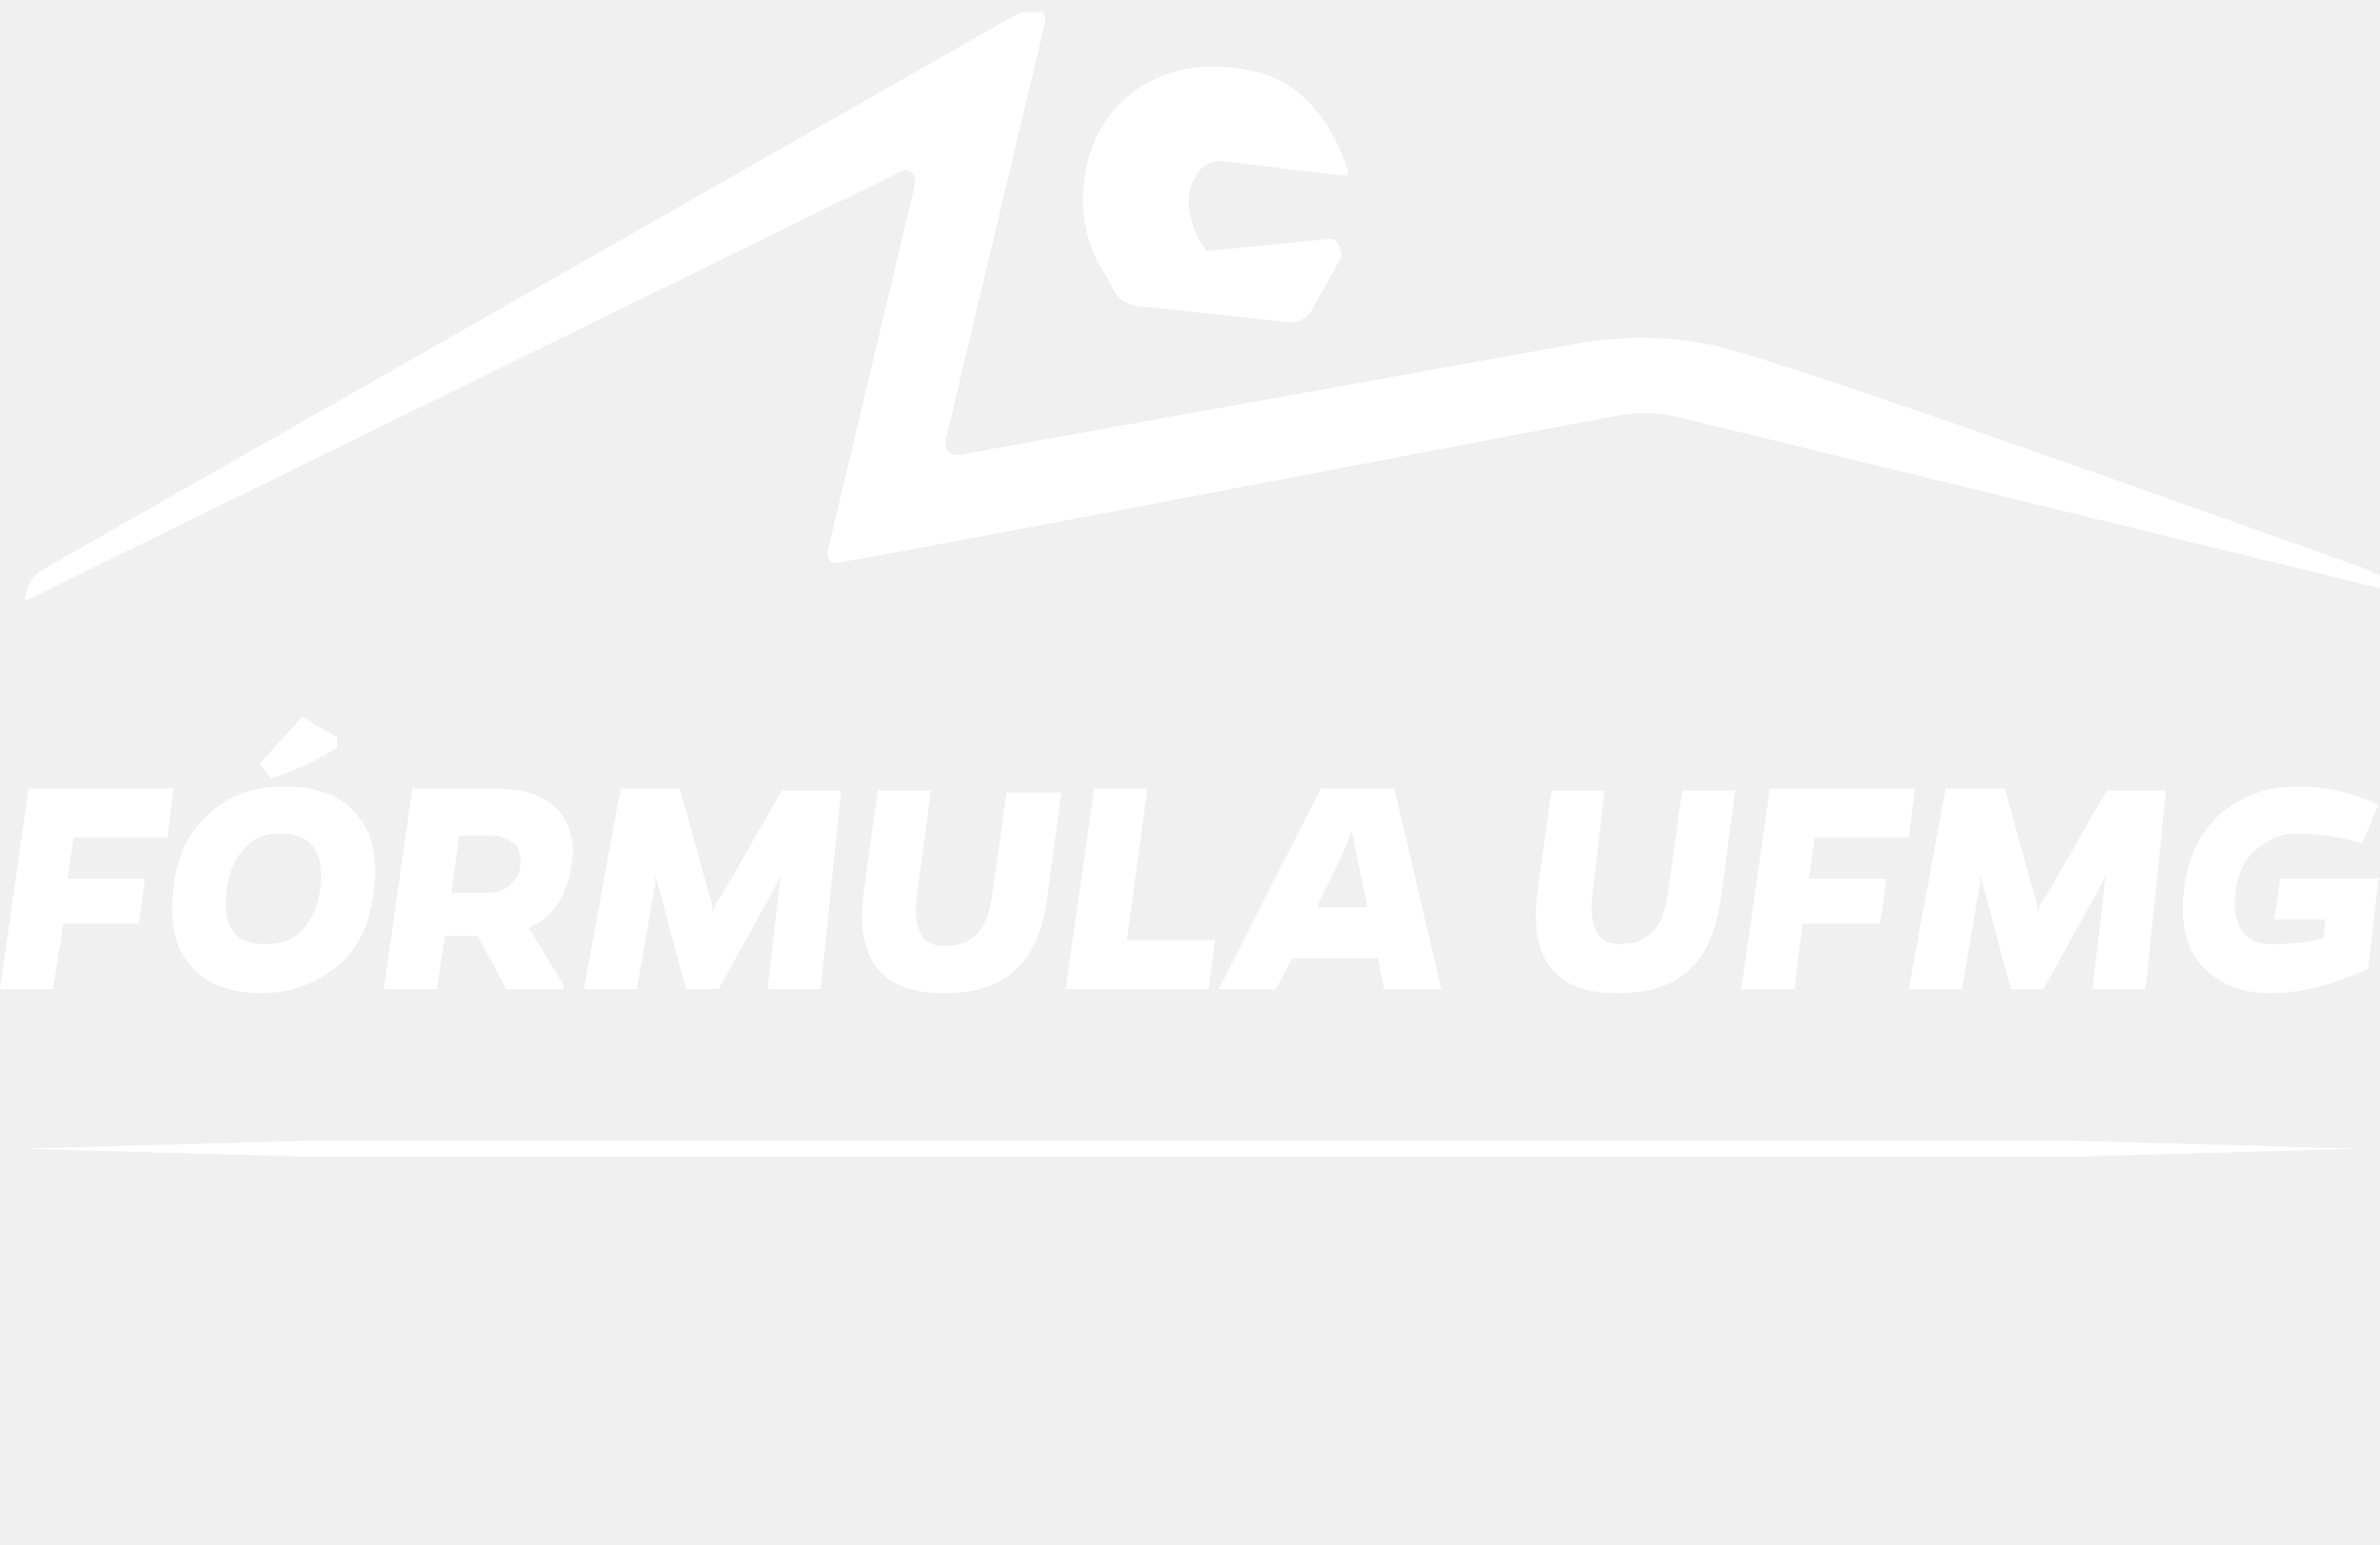
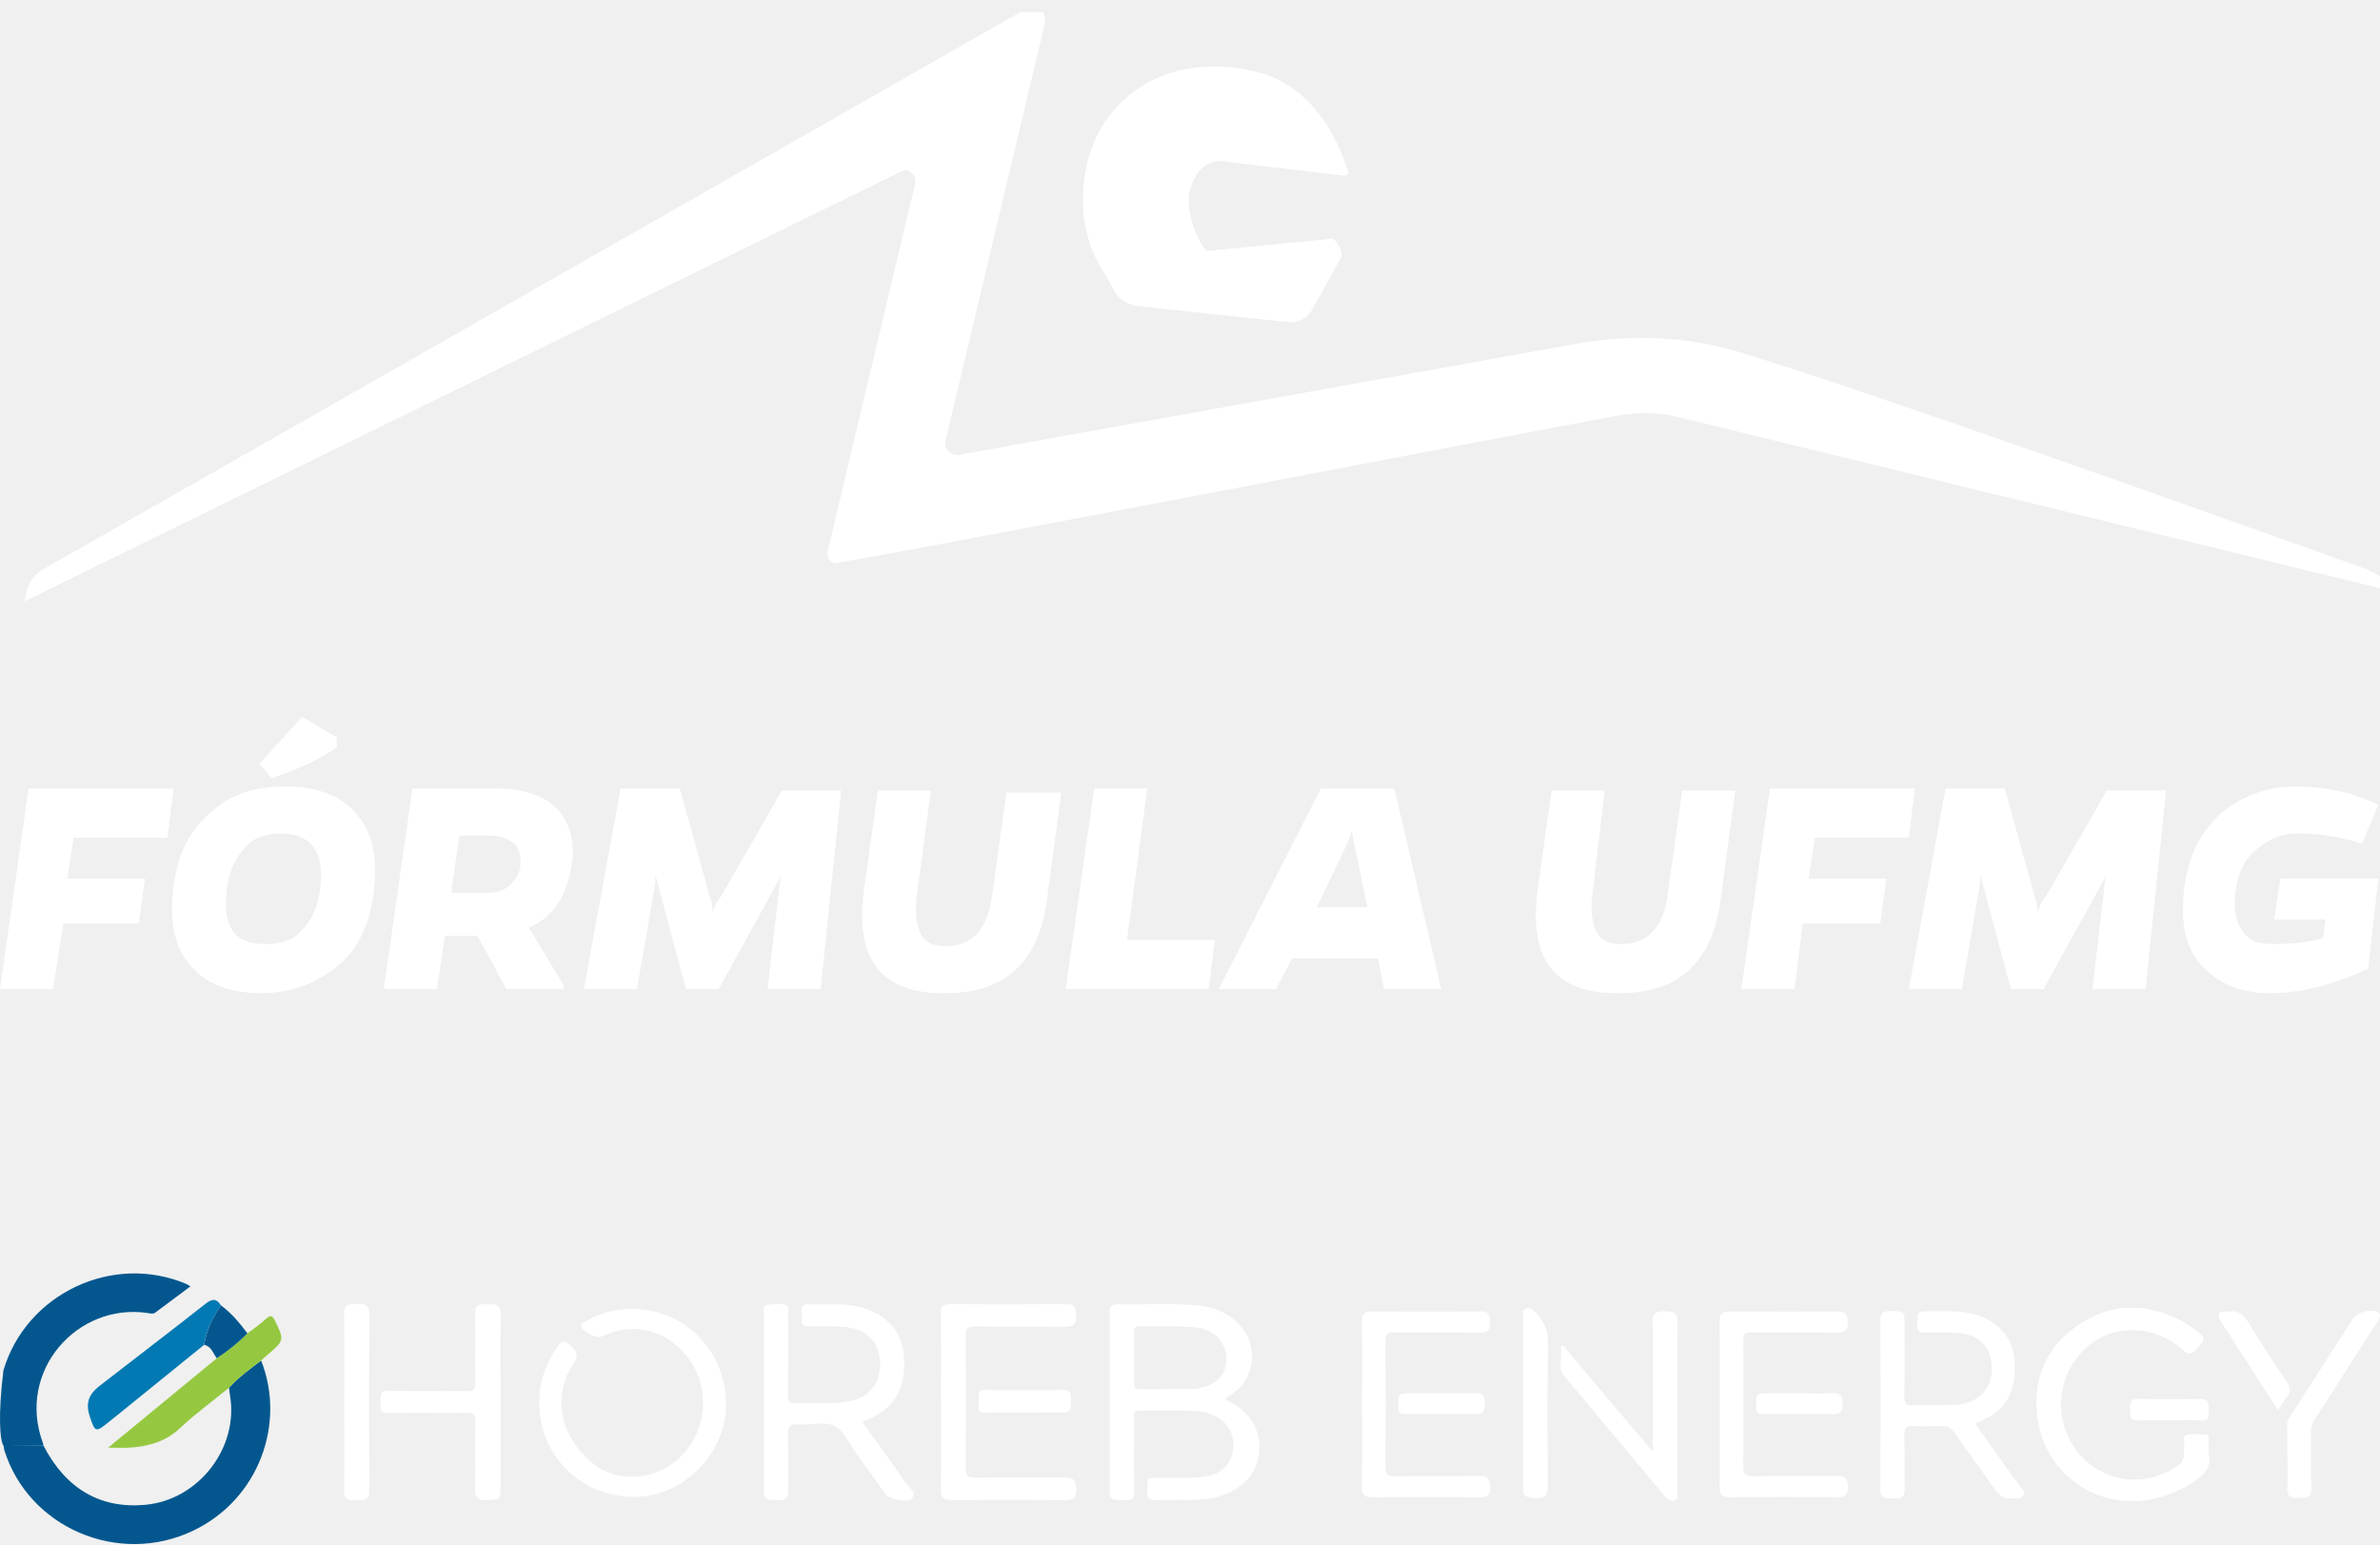
<svg xmlns="http://www.w3.org/2000/svg" width="114" height="74" viewBox="0 0 114 74" fill="none">
-   <g clip-path="url(#clip0_6_242)">
+   <path d="M0.175 69.268C-0.008 69.016 -0.099 67.796 0.164 65.643C1.257 61.966 5.403 60.006 8.932 61.508C8.973 61.526 9.01 61.553 9.121 61.619C8.54 62.053 7.989 62.47 7.433 62.878C7.324 62.959 7.187 62.913 7.066 62.895C3.681 62.4 0.787 65.688 2.053 69.118C2.07 69.161 2.074 69.209 2.084 69.254C1.447 69.258 0.81 69.262 0.173 69.268H0.175Z" fill="#04578E" />
+   <path d="M58.707 67.041C58.877 67.138 59.053 67.23 59.22 67.336C60.771 68.324 60.674 70.558 59.046 71.419C58.493 71.712 57.893 71.821 57.279 71.843C56.621 71.865 55.962 71.837 55.304 71.854C55.041 71.859 54.948 71.783 54.957 71.512C54.981 70.629 54.879 70.825 55.634 70.804C56.261 70.787 56.891 70.812 57.514 70.758C58.207 70.696 58.795 70.42 59.011 69.684C59.318 68.634 58.599 67.69 57.355 67.6C56.434 67.533 55.505 67.584 54.58 67.569C54.268 67.563 54.324 67.768 54.323 67.948C54.321 69.102 54.302 70.256 54.332 71.408C54.343 71.811 54.185 71.893 53.844 71.851C53.541 71.813 53.143 72.011 53.149 71.403C53.172 68.582 53.16 65.761 53.157 62.939C53.157 62.685 53.157 62.469 53.508 62.477C54.793 62.509 56.081 62.409 57.363 62.535C58.097 62.606 58.766 62.856 59.299 63.39C60.32 64.412 60.16 66.022 58.962 66.821C58.876 66.879 58.758 66.899 58.707 67.044V67.041ZM55.849 66.553C55.849 66.553 55.849 66.542 55.849 66.538C56.303 66.538 56.758 66.545 57.211 66.534C57.349 66.531 57.489 66.489 57.625 66.454C58.393 66.255 58.787 65.743 58.74 65.009C58.69 64.213 58.103 63.637 57.169 63.572C56.327 63.512 55.479 63.542 54.634 63.52C54.381 63.513 54.314 63.617 54.319 63.852C54.329 64.646 54.335 65.44 54.316 66.234C54.309 66.52 54.429 66.57 54.676 66.559C55.067 66.542 55.459 66.555 55.852 66.555L55.849 66.553Z" fill="white" />
+   <path d="M0.175 69.267C0.812 69.263 1.449 69.259 2.085 69.253C3.162 71.326 4.817 72.284 6.969 72.083C9.517 71.844 11.441 69.356 11.018 66.847C10.997 66.724 10.986 66.6 10.97 66.477C11.425 65.975 11.97 65.578 12.508 65.173C13.694 68.163 12.422 71.811 9.248 73.325C5.671 75.032 1.353 73.174 0.202 69.45C0.185 69.391 0.183 69.329 0.174 69.268L0.175 69.267Z" fill="#04578E" />
+   <path d="M41.298 68.107C42.005 69.094 42.714 70.061 43.392 71.05C43.538 71.262 43.936 71.448 43.668 71.79C43.505 71.999 42.608 71.825 42.425 71.575C41.963 70.947 41.514 70.307 41.054 69.677C40.706 69.2 40.442 68.554 39.969 68.308C39.511 68.07 38.834 68.274 38.257 68.233C37.844 68.204 37.721 68.319 37.739 68.74C37.776 69.627 37.735 70.516 37.758 71.404C37.768 71.761 37.641 71.861 37.299 71.857C36.589 71.848 36.589 71.865 36.589 71.147C36.589 68.42 36.589 65.691 36.591 62.964C36.591 62.793 36.505 62.544 36.777 62.505C37.083 62.461 37.407 62.414 37.699 62.542C37.806 62.588 37.749 62.771 37.749 62.893C37.751 64.202 37.758 65.512 37.745 66.821C37.742 67.118 37.81 67.235 38.131 67.218C38.976 67.17 39.825 67.286 40.666 67.127C41.64 66.944 42.18 66.272 42.154 65.273C42.129 64.321 41.547 63.674 40.557 63.576C39.965 63.517 39.365 63.513 38.771 63.535C38.37 63.55 38.372 63.325 38.411 63.066C38.445 62.838 38.217 62.46 38.739 62.477C39.491 62.503 40.248 62.421 40.991 62.569C42.333 62.833 43.18 63.694 43.289 64.88C43.436 66.47 42.88 67.451 41.509 68.021C41.452 68.044 41.396 68.069 41.298 68.109V68.107Z" fill="white" />
+   <path d="M94.598 68.191C95.316 69.194 96.017 70.168 96.712 71.148C96.815 71.294 97.02 71.434 96.921 71.634C96.824 71.83 96.593 71.763 96.409 71.781C96.026 71.819 95.769 71.669 95.549 71.346C94.931 70.446 94.27 69.574 93.649 68.673C93.458 68.396 93.25 68.284 92.914 68.308C92.508 68.339 92.097 68.337 91.691 68.308C91.333 68.284 91.201 68.38 91.214 68.764C91.246 69.62 91.207 70.478 91.231 71.335C91.243 71.794 90.966 71.779 90.65 71.779C90.336 71.779 90.067 71.8 90.069 71.337C90.084 68.639 90.082 65.943 90.071 63.246C90.069 62.884 90.221 62.798 90.553 62.802C91.224 62.81 91.224 62.796 91.224 63.466C91.224 64.619 91.234 65.774 91.217 66.927C91.213 67.233 91.299 67.333 91.612 67.321C92.286 67.295 92.962 67.33 93.634 67.295C94.949 67.225 95.638 66.288 95.341 65.013C95.187 64.35 94.595 63.895 93.761 63.843C93.246 63.81 92.726 63.82 92.209 63.831C91.965 63.836 91.846 63.792 91.842 63.505C91.831 62.81 91.814 62.806 92.529 62.811C93.123 62.816 93.719 62.784 94.311 62.899C95.531 63.134 96.367 63.95 96.482 65.041C96.642 66.573 96.121 67.547 94.863 68.072C94.79 68.102 94.719 68.135 94.595 68.191H94.598Z" fill="white" />
+   <path d="M30.314 62.703C32.759 62.71 34.702 64.647 34.776 67.148C34.843 69.468 32.918 71.567 30.606 71.695C28.161 71.831 26.095 70.075 25.855 67.671C25.737 66.503 26.035 65.456 26.709 64.499C26.892 64.237 27.006 64.195 27.277 64.425C27.628 64.723 27.754 64.903 27.44 65.369C26.631 66.573 26.732 68.133 27.628 69.308C28.468 70.412 29.571 70.969 30.99 70.657C33.464 70.115 34.514 67.004 32.915 64.985C31.869 63.664 30.316 63.304 28.802 64.03C28.589 64.132 27.871 63.77 27.837 63.534C27.814 63.37 27.975 63.344 28.072 63.288C28.765 62.892 29.511 62.682 30.314 62.702V62.703Z" fill="white" />
+   <path d="M105.789 69.651C105.977 70.275 105.545 70.684 104.999 71.031C101.632 73.177 97.802 71.138 97.555 67.584C97.431 65.819 98.149 64.374 99.645 63.403C101.217 62.382 102.867 62.437 104.507 63.278C104.797 63.427 105.051 63.645 105.321 63.829C105.589 64.012 105.615 64.216 105.373 64.439C105.153 64.642 104.997 65.049 104.59 64.691C104.027 64.195 103.382 63.852 102.633 63.746C101.241 63.548 99.968 64.182 99.227 65.421C98.478 66.673 98.567 68.297 99.451 69.467C100.63 71.029 102.74 71.327 104.344 70.186C104.712 69.925 104.582 69.589 104.623 69.267C104.646 69.082 104.5 68.789 104.739 68.733C105.049 68.661 105.392 68.706 105.719 68.733C105.815 68.741 105.789 68.89 105.79 68.981C105.793 69.168 105.79 69.355 105.79 69.651H105.789Z" fill="white" />
+   <path d="M45.074 67.116C45.074 65.714 45.084 64.312 45.067 62.91C45.063 62.585 45.167 62.471 45.494 62.472C47.359 62.481 49.224 62.484 51.091 62.469C51.503 62.466 51.539 62.68 51.542 62.999C51.544 63.341 51.498 63.562 51.065 63.557C49.623 63.539 48.18 63.56 46.739 63.543C46.394 63.539 46.251 63.596 46.255 63.991C46.277 66.109 46.274 68.227 46.256 70.347C46.254 70.702 46.357 70.789 46.704 70.784C48.131 70.765 49.557 70.789 50.984 70.769C51.42 70.762 51.548 70.916 51.551 71.34C51.553 71.766 51.391 71.862 50.995 71.858C49.208 71.84 47.42 71.835 45.635 71.861C45.167 71.868 45.059 71.712 45.067 71.274C45.093 69.889 45.077 68.502 45.077 67.116H45.074Z" fill="white" />
+   <path d="M65.239 67.212C65.239 65.919 65.25 64.625 65.232 63.333C65.226 62.954 65.334 62.814 65.737 62.818C67.462 62.837 69.188 62.838 70.912 62.818C71.321 62.812 71.373 62.99 71.368 63.323C71.364 63.643 71.343 63.845 70.922 63.838C69.541 63.814 68.161 63.838 66.781 63.822C66.452 63.818 66.361 63.913 66.363 64.239C66.378 66.249 66.378 68.259 66.363 70.269C66.361 70.615 66.448 70.724 66.806 70.718C68.155 70.698 69.503 70.725 70.852 70.702C71.275 70.695 71.373 70.843 71.375 71.242C71.378 71.66 71.207 71.727 70.844 71.724C69.151 71.71 67.456 71.706 65.763 71.725C65.345 71.731 65.225 71.59 65.231 71.186C65.251 69.862 65.239 68.537 65.239 67.212Z" fill="white" />
+   <path d="M82.372 67.236C82.372 65.928 82.382 64.619 82.365 63.311C82.361 62.956 82.456 62.815 82.84 62.818C84.564 62.834 86.288 62.837 88.013 62.817C88.435 62.811 88.505 62.986 88.505 63.346C88.505 63.695 88.42 63.843 88.031 63.836C86.652 63.814 85.272 63.836 83.893 63.82C83.579 63.816 83.498 63.911 83.5 64.215C83.512 66.238 83.516 68.263 83.497 70.287C83.493 70.661 83.635 70.717 83.961 70.713C85.309 70.698 86.657 70.72 88.006 70.7C88.409 70.693 88.505 70.843 88.509 71.218C88.512 71.607 88.385 71.726 87.995 71.722C86.287 71.704 84.578 71.704 82.87 71.722C82.471 71.726 82.361 71.585 82.367 71.207C82.386 69.882 82.374 68.558 82.374 67.234L82.372 67.236Z" fill="white" />
+   <path d="M74.87 64.457C76.275 66.119 77.68 67.782 79.17 69.546V68.968C79.17 67.097 79.184 65.227 79.161 63.358C79.155 62.903 79.326 62.812 79.74 62.814C80.158 62.815 80.36 62.883 80.356 63.37C80.336 66.051 80.347 68.732 80.344 71.413C80.344 71.575 80.422 71.799 80.229 71.877C80.013 71.965 79.848 71.798 79.714 71.638C78.12 69.735 76.519 67.834 74.934 65.922C74.576 65.49 74.855 64.969 74.761 64.494C74.798 64.482 74.835 64.47 74.873 64.457H74.87Z" fill="white" />
+   <path d="M23.975 67.156C23.975 68.526 23.975 69.895 23.975 71.266C23.975 71.835 23.957 71.826 23.351 71.856C22.919 71.878 22.736 71.77 22.752 71.294C22.788 70.237 22.743 69.177 22.774 68.119C22.785 67.731 22.65 67.665 22.301 67.671C21.08 67.69 19.857 67.653 18.635 67.691C18.172 67.706 18.217 67.466 18.228 67.179C18.239 66.9 18.127 66.603 18.639 66.62C19.876 66.659 21.115 66.621 22.352 66.64C22.68 66.646 22.778 66.56 22.771 66.228C22.751 65.139 22.781 64.048 22.755 62.959C22.744 62.538 22.928 62.452 23.289 62.475C23.624 62.496 23.993 62.387 23.983 62.954C23.96 64.354 23.975 65.756 23.975 67.157V67.156Z" fill="white" />
+   <path d="M12.508 65.172C11.969 65.578 11.424 65.974 10.969 66.476C10.185 67.117 9.362 67.718 8.625 68.408C7.926 69.064 7.105 69.289 6.197 69.344C5.906 69.362 5.614 69.347 5.181 69.347C6.984 67.861 8.684 66.462 10.386 65.062C10.917 64.716 11.408 64.321 11.854 63.87C12.149 63.643 12.462 63.435 12.733 63.181C12.982 62.949 13.062 63.046 13.185 63.295C13.616 64.165 13.609 64.232 12.857 64.861C12.738 64.96 12.625 65.067 12.509 65.171L12.508 65.172Z" fill="#95C840" />
+   <path d="M9.776 64.421C8.369 65.562 6.961 66.703 5.554 67.842C5.42 67.95 5.283 68.055 5.15 68.163C4.593 68.612 4.556 68.601 4.317 67.908C4.092 67.253 4.212 66.819 4.77 66.386C6.461 65.073 8.167 63.775 9.849 62.449C10.17 62.196 10.377 62.198 10.588 62.535C10.164 63.099 9.898 63.729 9.775 64.421H9.776Z" fill="#0279B3" />
+   <path d="M16.493 67.113C16.493 65.729 16.514 64.343 16.482 62.959C16.469 62.438 16.76 62.475 17.108 62.47C17.45 62.466 17.696 62.464 17.692 62.945C17.672 65.762 17.672 68.578 17.692 71.393C17.695 71.844 17.476 71.872 17.143 71.85C16.833 71.831 16.473 71.961 16.483 71.405C16.509 69.974 16.491 68.542 16.491 67.112L16.493 67.113Z" fill="white" />
+   <path d="M109.556 69.813C109.556 69.299 109.569 68.785 109.549 68.273C109.542 68.097 109.613 67.975 109.696 67.847C110.698 66.287 111.701 64.73 112.705 63.172C112.902 62.866 113.527 62.694 113.864 62.843C114.049 62.925 114.013 63.061 113.945 63.191C113.865 63.341 113.768 63.485 113.676 63.628C112.75 65.07 111.829 66.514 110.898 67.95C110.755 68.169 110.693 68.386 110.695 68.646C110.708 69.533 110.68 70.421 110.708 71.306C110.723 71.768 110.451 71.754 110.135 71.754C109.817 71.754 109.535 71.761 109.561 71.304C109.59 70.808 109.568 70.308 109.568 69.81H109.558L109.556 69.813Z" fill="white" />
+   <path d="M72.956 67.176C72.956 65.822 72.953 64.469 72.959 63.115C72.959 62.958 72.882 62.749 73.112 62.677C73.307 62.615 73.418 62.755 73.548 62.877C73.989 63.298 74.16 63.777 74.148 64.408C74.105 66.662 74.12 68.92 74.139 71.176C74.144 71.623 74.005 71.774 73.55 71.769C73.12 71.763 72.934 71.665 72.945 71.191C72.975 69.853 72.956 68.515 72.956 67.176Z" fill="white" />
+   <path d="M109.112 67.553C108.829 67.114 108.58 66.724 108.33 66.335C107.698 65.352 107.064 64.371 106.434 63.386C106.345 63.246 106.193 63.104 106.297 62.925C106.391 62.763 106.583 62.85 106.73 62.826C107.173 62.753 107.442 62.932 107.676 63.319C108.263 64.292 108.886 65.246 109.527 66.186C109.73 66.482 109.735 66.695 109.51 66.958C109.372 67.119 109.272 67.313 109.113 67.553H109.112Z" fill="white" />
+   <path d="M49.082 66.591C49.693 66.591 50.303 66.602 50.914 66.587C51.239 66.579 51.325 66.733 51.293 67.017C51.263 67.285 51.422 67.661 50.929 67.662C49.661 67.666 48.392 67.662 47.124 67.666C46.943 67.666 46.868 67.592 46.876 67.416C46.883 67.26 46.893 67.103 46.874 66.95C46.838 66.654 46.971 66.579 47.249 66.585C47.86 66.602 48.471 66.591 49.082 66.591Z" fill="white" />
+   <path d="M69.03 66.741C69.593 66.741 70.155 66.753 70.718 66.737C71.078 66.726 71.128 66.924 71.121 67.209C71.115 67.483 71.145 67.745 70.731 67.74C69.592 67.727 68.451 67.73 67.31 67.74C67.071 67.741 66.989 67.672 66.982 67.425C66.963 66.739 66.95 66.741 67.624 66.741C68.093 66.741 68.561 66.741 69.03 66.741Z" fill="white" />
+   <path d="M86.144 66.74C86.692 66.74 87.243 66.763 87.789 66.731C88.202 66.708 88.246 66.934 88.258 67.247C88.272 67.596 88.151 67.748 87.77 67.741C86.673 67.721 85.576 67.729 84.48 67.739C84.23 67.741 84.12 67.692 84.118 67.409C84.111 66.74 84.094 66.74 84.78 66.74C85.235 66.74 85.689 66.74 86.144 66.74Z" fill="white" />
+   <path d="M103.953 68.037C103.435 68.037 102.918 68.022 102.402 68.041C101.965 68.058 102.038 67.765 102.034 67.505C102.03 67.25 101.993 67.007 102.395 67.014C103.398 67.031 104.401 67.029 105.404 67.015C105.915 67.008 105.756 67.37 105.791 67.637C105.827 67.928 105.74 68.06 105.412 68.043C104.928 68.016 104.44 68.036 103.955 68.036L103.953 68.037Z" fill="white" />
+   <path d="M9.777 64.421C9.9 63.729 10.167 63.098 10.59 62.535C11.092 62.905 11.481 63.379 11.853 63.871C11.407 64.322 10.915 64.717 10.384 65.063C10.202 64.831 10.133 64.49 9.776 64.422L9.777 64.421Z" fill="#04578E" />
+   <g clip-path="url(#clip0_94_11)">
    <path d="M3.52 40.124L3.227 42.085H6.943L6.649 44.242H3.031L2.542 47.379H0L1.369 37.771H8.312L8.018 40.124H3.52Z" fill="white" />
    <path d="M13.69 37.673C15.255 37.673 16.428 38.163 17.113 39.045C17.895 39.928 18.09 41.202 17.895 42.771C17.699 44.34 17.113 45.516 16.135 46.3C15.157 47.084 13.983 47.575 12.517 47.575C10.952 47.575 9.779 47.084 9.094 46.202C8.312 45.32 8.116 44.045 8.312 42.477C8.507 40.908 9.094 39.732 10.072 38.947C10.952 38.065 12.223 37.673 13.69 37.673ZM12.712 45.222C13.495 45.222 14.081 45.026 14.472 44.536C14.961 44.045 15.255 43.359 15.352 42.477C15.548 40.81 14.864 39.928 13.495 39.928C12.712 39.928 12.126 40.124 11.734 40.614C11.245 41.104 10.952 41.791 10.854 42.673C10.659 44.438 11.245 45.222 12.712 45.222ZM14.472 34.34L16.135 35.32V35.81C15.255 36.398 14.179 36.889 13.005 37.281L12.419 36.594L14.472 34.34Z" fill="white" />
    <path d="M27.38 41.398C27.184 42.869 26.5 43.947 25.327 44.438L26.989 47.183V47.379H24.251L22.882 44.83H21.317L20.926 47.379H18.384L19.753 37.771H23.664C25.033 37.771 26.011 38.065 26.696 38.752C27.282 39.438 27.576 40.32 27.38 41.398ZM21.611 42.771H23.273C23.762 42.771 24.153 42.673 24.447 42.379C24.74 42.085 24.935 41.791 24.935 41.3C24.935 40.908 24.838 40.614 24.642 40.418C24.349 40.222 24.055 40.026 23.469 40.026H22.002L21.611 42.771Z" fill="white" />
    <path d="M39.31 47.379H36.767L37.354 42.281L37.452 41.889L34.421 47.379H32.856L31.389 41.889V42.281L30.509 47.379H27.967L29.727 37.771H32.563L34.029 43.065C34.127 43.261 34.127 43.457 34.127 43.751C34.225 43.457 34.323 43.163 34.518 42.967L37.452 37.869H40.288L39.31 47.379Z" fill="white" />
    <path d="M50.849 37.869L50.164 42.967C49.969 44.536 49.48 45.712 48.6 46.496C47.719 47.281 46.644 47.575 45.177 47.575C42.243 47.575 40.972 46.006 41.364 42.771L42.048 37.869H44.59L43.906 42.967C43.808 43.751 43.906 44.34 44.102 44.732C44.297 45.124 44.688 45.32 45.275 45.32C46.546 45.32 47.328 44.536 47.524 42.869L48.209 37.967H50.849V37.869Z" fill="white" />
    <path d="M58.182 45.124L57.889 47.379H51.044L52.413 37.771H54.956L53.978 45.026H58.182V45.124Z" fill="white" />
    <path d="M66.005 45.908H61.898L61.116 47.379H58.378L63.267 37.771H66.788L69.037 47.379H66.299L66.005 45.908ZM65.517 43.555L64.93 40.712C64.832 40.32 64.832 40.026 64.734 39.83C64.636 40.124 64.539 40.418 64.343 40.81L63.072 43.457H65.517V43.555Z" fill="white" />
    <path d="M83.118 37.869L82.433 42.967C82.238 44.536 81.749 45.712 80.869 46.496C79.989 47.281 78.913 47.575 77.446 47.575C74.513 47.575 73.242 46.006 73.633 42.771L74.317 37.869H76.86L76.273 42.869C76.175 43.653 76.273 44.242 76.469 44.634C76.664 45.026 77.055 45.222 77.642 45.222C78.913 45.222 79.695 44.438 79.891 42.771L80.576 37.869H83.118Z" fill="white" />
    <path d="M86.931 40.124L86.638 42.085H90.354L90.061 44.242H86.345L85.954 47.379H83.411L84.78 37.771H91.723L91.43 40.124H86.931Z" fill="white" />
    <path d="M102.773 47.379H100.23L100.817 42.281L100.915 41.889L97.884 47.379H96.319L94.852 41.889V42.281L93.972 47.379H91.43L93.19 37.771H96.026L97.493 43.065C97.59 43.261 97.59 43.457 97.59 43.751C97.688 43.457 97.786 43.163 97.981 42.967L100.915 37.869H103.751L102.773 47.379Z" fill="white" />
    <path d="M109.911 37.673C111.378 37.673 112.747 37.967 113.92 38.555L113.138 40.418C111.965 40.026 110.889 39.928 110.009 39.928C109.227 39.928 108.64 40.222 108.053 40.712C107.466 41.202 107.173 41.888 107.075 42.771C106.978 43.457 107.075 44.143 107.369 44.535C107.662 45.026 108.151 45.222 108.835 45.222C109.813 45.222 110.693 45.124 111.28 44.928L111.378 44.045H108.933L109.227 42.084H113.92L113.431 46.398C111.769 47.182 110.204 47.575 108.738 47.575C107.271 47.575 106.195 47.084 105.413 46.202C104.631 45.32 104.435 44.045 104.631 42.477C104.826 41.006 105.413 39.83 106.391 38.947C107.369 38.163 108.542 37.673 109.911 37.673Z" fill="white" />
-     <path d="M112.943 55.025L98.959 55.417H84.976H57.009H29.043H15.059L1.076 55.025L15.059 54.633H29.043H57.009H84.976H98.959L112.943 55.025Z" fill="white" />
    <path d="M80.572 20.025C79.503 19.732 78.434 19.732 77.365 19.928C70.562 21.196 44.222 26.271 40.141 26.954C39.849 27.052 39.557 26.759 39.654 26.369L43.834 8.802C43.931 8.412 43.542 8.021 43.153 8.217L1.166 28.808L1.264 28.32C1.361 27.93 1.652 27.54 1.944 27.345L49.179 0.409C49.665 0.116 50.151 0.604 50.054 1.092L45.292 21.099C45.194 21.489 45.583 21.879 45.972 21.782L75.81 16.414C78.24 16.024 80.767 16.122 83.099 16.805C89.32 18.659 107.009 25.002 113.035 27.149C113.618 27.345 114.395 27.735 114.59 28.32L80.572 20.025Z" fill="white" />
    <path d="M62.786 14.95L64.244 12.315C64.341 12.12 64.05 11.437 63.758 11.437L57.829 12.022C57.635 12.022 56.371 9.875 57.246 8.509C57.441 8.021 58.024 7.631 58.607 7.728L64.341 8.412C64.536 8.412 64.633 8.314 64.536 8.119C64.244 7.143 63.078 4.117 60.162 3.434C55.4 2.263 51.512 5.289 51.901 10.266C51.998 11.144 52.289 12.12 52.775 12.901C53.067 13.291 53.261 13.779 53.456 14.072C53.65 14.365 54.039 14.56 54.428 14.657L61.814 15.438C62.203 15.438 62.592 15.243 62.786 14.95Z" fill="white" />
  </g>
  <defs>
-     <clipPath id="clip0_6_242">
+     <clipPath id="clip0_94_11">
      <rect width="114" height="73.182" fill="white" transform="translate(0 0.580566)" />
    </clipPath>
  </defs>
</svg>
